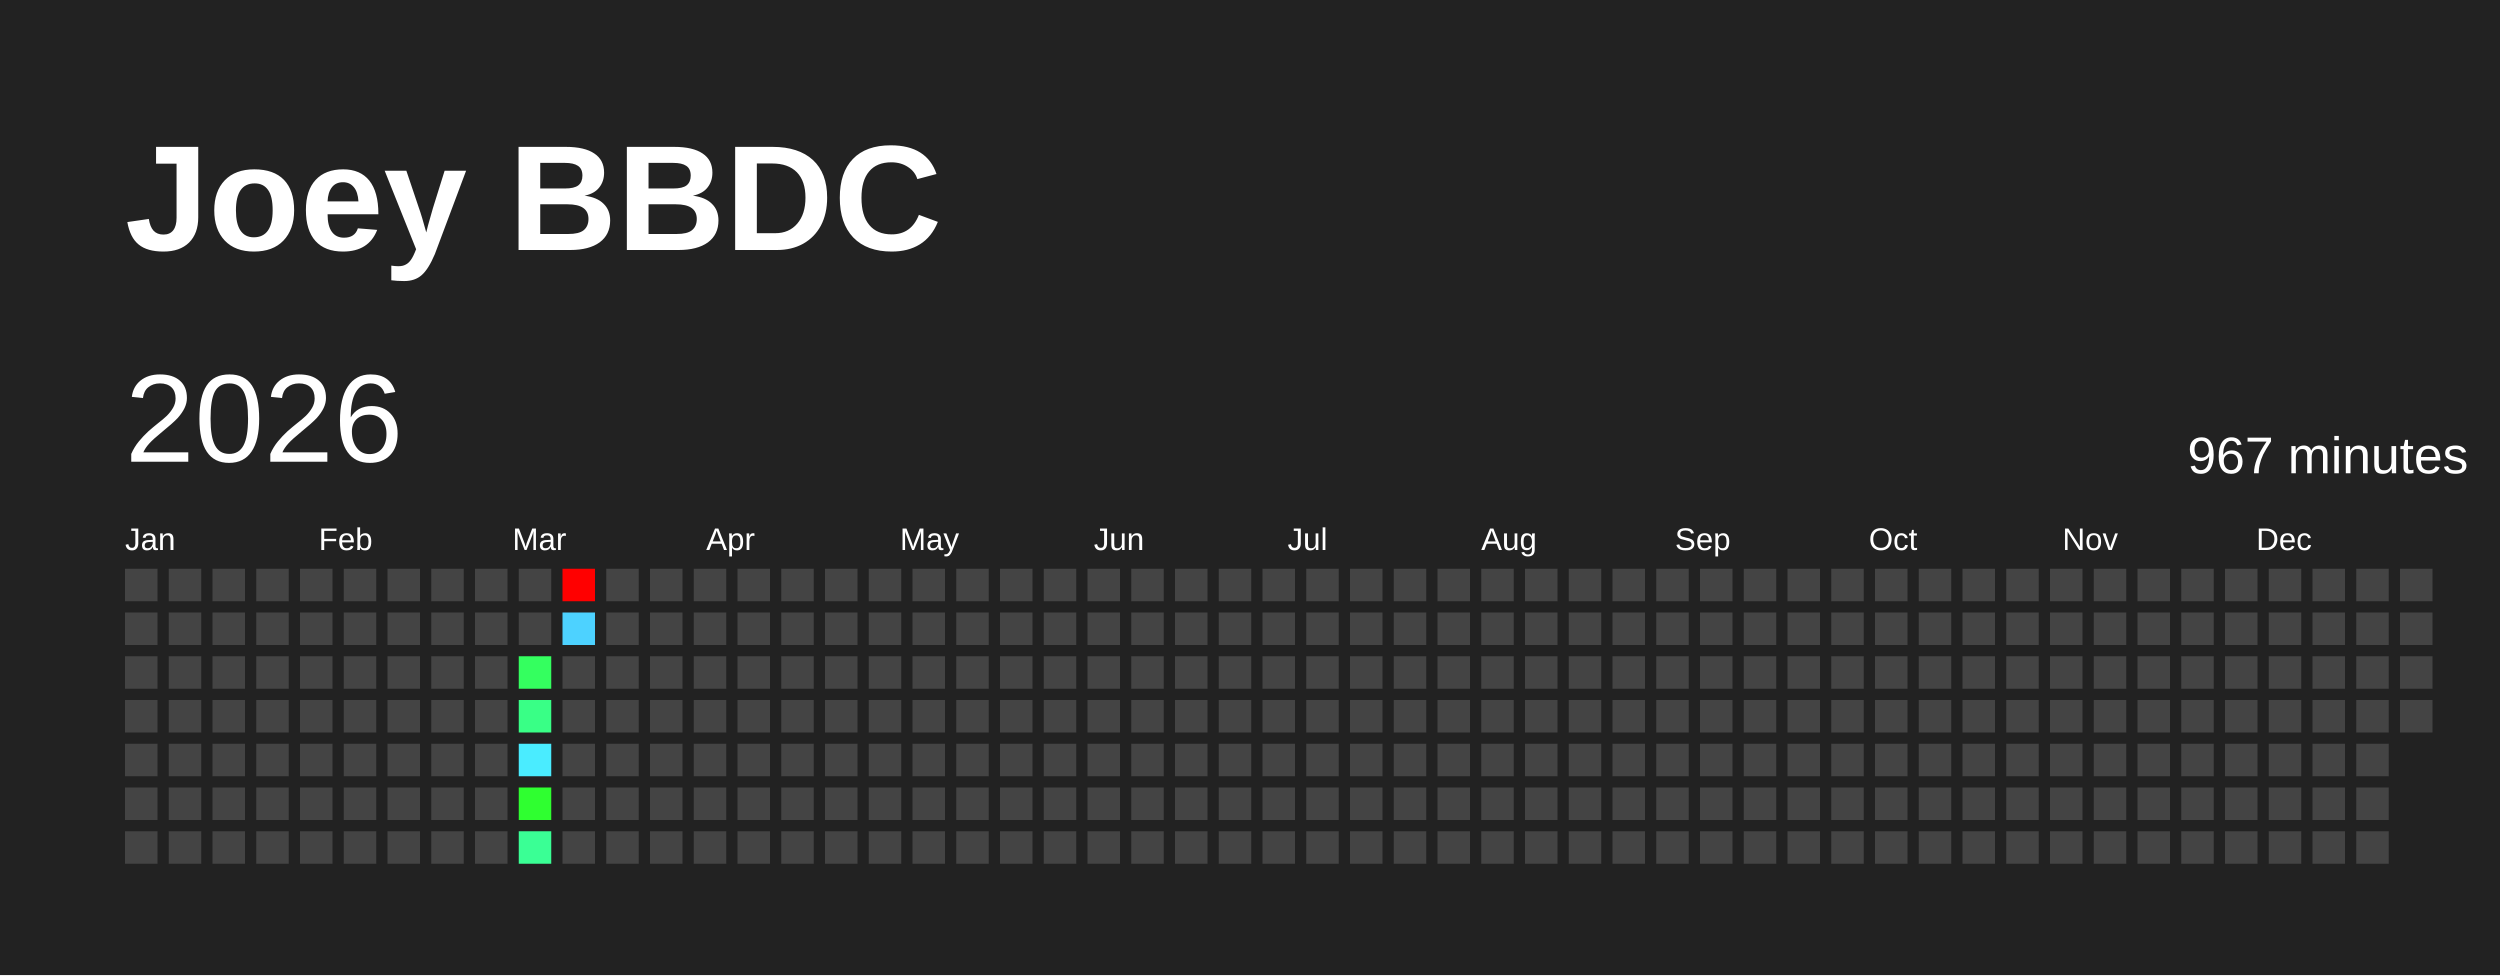
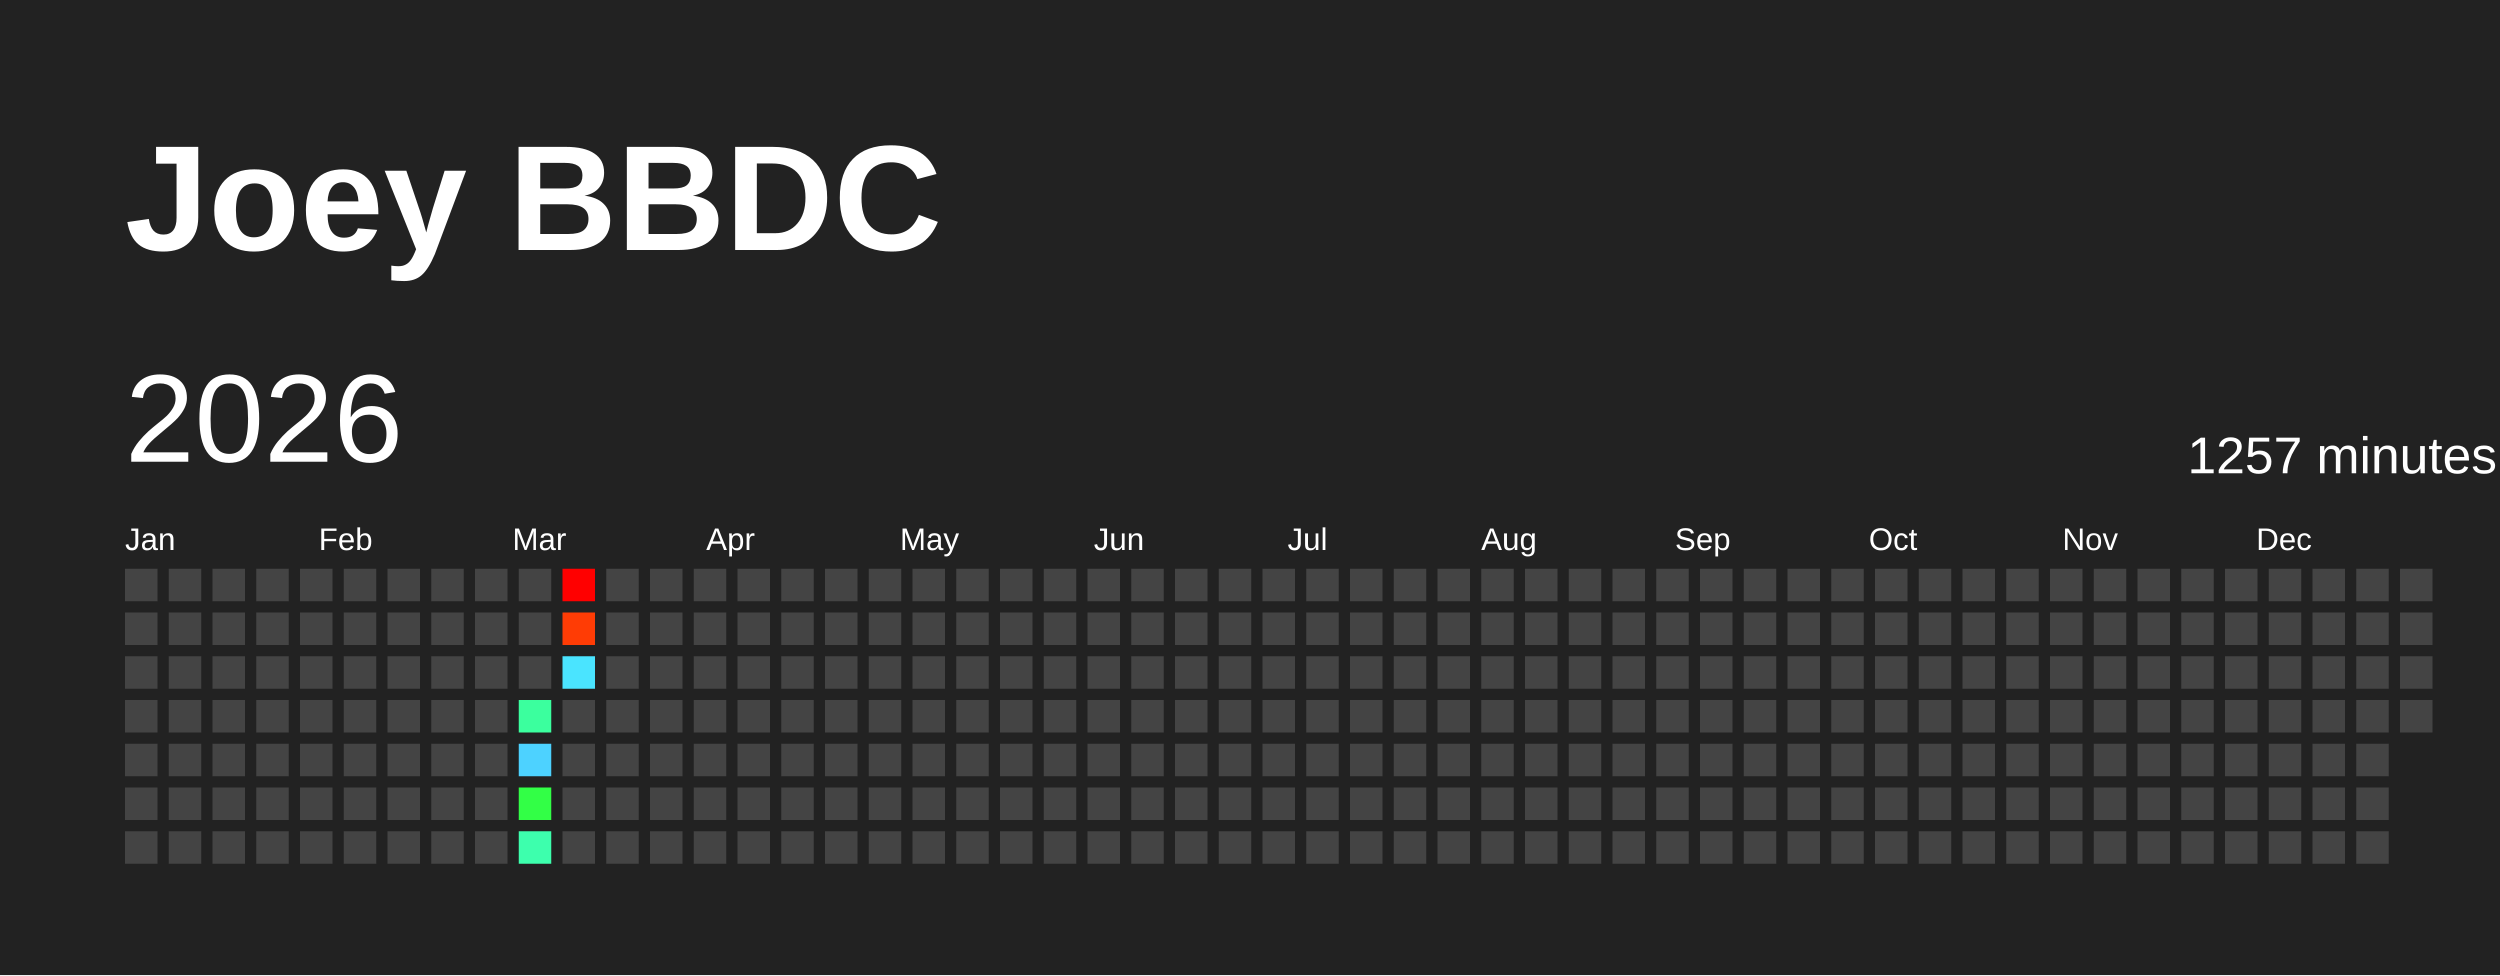
<svg xmlns="http://www.w3.org/2000/svg" baseProfile="full" height="78mm" version="1.1" viewBox="0,0,200,78" width="200mm">
  <defs />
  <rect fill="#222222" height="78" width="200" x="0" y="0" />
  <text fill="#FFFFFF" style="font-size:12px; font-family:Arial; font-weight:bold;" x="10" y="20">Joey BBDC</text>
  <text dominant-baseline="hanging" fill="#FFFFFF" style="font-size:10.0px; font-family:Arial;" x="10" y="30">2026</text>
-   <text dominant-baseline="hanging" fill="#FFFFFF" style="font-size:4.125px; font-family:Arial;" x="175" y="35">967 minutes</text>
+   <text dominant-baseline="hanging" fill="#FFFFFF" style="font-size:4.125px; font-family:Arial;" x="175" y="35">1257 minutes</text>
  <text fill="#FFFFFF" style="font-size:2.5px; font-family:Arial" x="10.0" y="44">Jan</text>
  <text fill="#FFFFFF" style="font-size:2.5px; font-family:Arial" x="25.5" y="44">Feb</text>
  <text fill="#FFFFFF" style="font-size:2.5px; font-family:Arial" x="41.0" y="44">Mar</text>
  <text fill="#FFFFFF" style="font-size:2.5px; font-family:Arial" x="56.5" y="44">Apr</text>
  <text fill="#FFFFFF" style="font-size:2.5px; font-family:Arial" x="72.0" y="44">May</text>
  <text fill="#FFFFFF" style="font-size:2.5px; font-family:Arial" x="87.5" y="44">Jun</text>
  <text fill="#FFFFFF" style="font-size:2.5px; font-family:Arial" x="103.0" y="44">Jul</text>
  <text fill="#FFFFFF" style="font-size:2.5px; font-family:Arial" x="118.5" y="44">Aug</text>
  <text fill="#FFFFFF" style="font-size:2.5px; font-family:Arial" x="134.0" y="44">Sep</text>
  <text fill="#FFFFFF" style="font-size:2.5px; font-family:Arial" x="149.5" y="44">Oct</text>
  <text fill="#FFFFFF" style="font-size:2.5px; font-family:Arial" x="165.0" y="44">Nov</text>
  <text fill="#FFFFFF" style="font-size:2.5px; font-family:Arial" x="180.5" y="44">Dec</text>
  <rect fill="#444444" height="2.6" width="2.6" x="10.0" y="45.5" />
  <rect fill="#444444" height="2.6" width="2.6" x="10.0" y="49.0" />
  <rect fill="#444444" height="2.6" width="2.6" x="10.0" y="52.5" />
  <rect fill="#444444" height="2.6" width="2.6" x="10.0" y="56.0" />
  <rect fill="#444444" height="2.6" width="2.6" x="10.0" y="59.5" />
  <rect fill="#444444" height="2.6" width="2.6" x="10.0" y="63.0" />
  <rect fill="#444444" height="2.6" width="2.6" x="10.0" y="66.5" />
  <rect fill="#444444" height="2.6" width="2.6" x="13.5" y="45.5" />
  <rect fill="#444444" height="2.6" width="2.6" x="13.5" y="49.0" />
  <rect fill="#444444" height="2.6" width="2.6" x="13.5" y="52.5" />
  <rect fill="#444444" height="2.6" width="2.6" x="13.5" y="56.0" />
  <rect fill="#444444" height="2.6" width="2.6" x="13.5" y="59.5" />
  <rect fill="#444444" height="2.6" width="2.6" x="13.5" y="63.0" />
  <rect fill="#444444" height="2.6" width="2.6" x="13.5" y="66.5" />
  <rect fill="#444444" height="2.6" width="2.6" x="17.0" y="45.5" />
  <rect fill="#444444" height="2.6" width="2.6" x="17.0" y="49.0" />
  <rect fill="#444444" height="2.6" width="2.6" x="17.0" y="52.5" />
  <rect fill="#444444" height="2.6" width="2.6" x="17.0" y="56.0" />
  <rect fill="#444444" height="2.6" width="2.6" x="17.0" y="59.5" />
  <rect fill="#444444" height="2.6" width="2.6" x="17.0" y="63.0" />
  <rect fill="#444444" height="2.6" width="2.6" x="17.0" y="66.5" />
  <rect fill="#444444" height="2.6" width="2.6" x="20.5" y="45.5" />
  <rect fill="#444444" height="2.6" width="2.6" x="20.5" y="49.0" />
  <rect fill="#444444" height="2.6" width="2.6" x="20.5" y="52.5" />
  <rect fill="#444444" height="2.6" width="2.6" x="20.5" y="56.0" />
  <rect fill="#444444" height="2.6" width="2.6" x="20.5" y="59.5" />
  <rect fill="#444444" height="2.6" width="2.6" x="20.5" y="63.0" />
  <rect fill="#444444" height="2.6" width="2.6" x="20.5" y="66.5" />
  <rect fill="#444444" height="2.6" width="2.6" x="24.0" y="45.5" />
  <rect fill="#444444" height="2.6" width="2.6" x="24.0" y="49.0" />
  <rect fill="#444444" height="2.6" width="2.6" x="24.0" y="52.5" />
  <rect fill="#444444" height="2.6" width="2.6" x="24.0" y="56.0" />
  <rect fill="#444444" height="2.6" width="2.6" x="24.0" y="59.5" />
  <rect fill="#444444" height="2.6" width="2.6" x="24.0" y="63.0" />
  <rect fill="#444444" height="2.6" width="2.6" x="24.0" y="66.5" />
  <rect fill="#444444" height="2.6" width="2.6" x="27.5" y="45.5" />
  <rect fill="#444444" height="2.6" width="2.6" x="27.5" y="49.0" />
  <rect fill="#444444" height="2.6" width="2.6" x="27.5" y="52.5" />
  <rect fill="#444444" height="2.6" width="2.6" x="27.5" y="56.0" />
  <rect fill="#444444" height="2.6" width="2.6" x="27.5" y="59.5" />
  <rect fill="#444444" height="2.6" width="2.6" x="27.5" y="63.0" />
  <rect fill="#444444" height="2.6" width="2.6" x="27.5" y="66.5" />
  <rect fill="#444444" height="2.6" width="2.6" x="31.0" y="45.5" />
  <rect fill="#444444" height="2.6" width="2.6" x="31.0" y="49.0" />
  <rect fill="#444444" height="2.6" width="2.6" x="31.0" y="52.5" />
  <rect fill="#444444" height="2.6" width="2.6" x="31.0" y="56.0" />
  <rect fill="#444444" height="2.6" width="2.6" x="31.0" y="59.5" />
  <rect fill="#444444" height="2.6" width="2.6" x="31.0" y="63.0" />
  <rect fill="#444444" height="2.6" width="2.6" x="31.0" y="66.5" />
  <rect fill="#444444" height="2.6" width="2.6" x="34.5" y="45.5" />
  <rect fill="#444444" height="2.6" width="2.6" x="34.5" y="49.0" />
  <rect fill="#444444" height="2.6" width="2.6" x="34.5" y="52.5" />
  <rect fill="#444444" height="2.6" width="2.6" x="34.5" y="56.0" />
  <rect fill="#444444" height="2.6" width="2.6" x="34.5" y="59.5" />
  <rect fill="#444444" height="2.6" width="2.6" x="34.5" y="63.0" />
  <rect fill="#444444" height="2.6" width="2.6" x="34.5" y="66.5" />
  <rect fill="#444444" height="2.6" width="2.6" x="38.0" y="45.5" />
  <rect fill="#444444" height="2.6" width="2.6" x="38.0" y="49.0" />
  <rect fill="#444444" height="2.6" width="2.6" x="38.0" y="52.5" />
  <rect fill="#444444" height="2.6" width="2.6" x="38.0" y="56.0" />
  <rect fill="#444444" height="2.6" width="2.6" x="38.0" y="59.5" />
  <rect fill="#444444" height="2.6" width="2.6" x="38.0" y="63.0" />
  <rect fill="#444444" height="2.6" width="2.6" x="38.0" y="66.5" />
  <rect fill="#444444" height="2.6" width="2.6" x="41.5" y="45.5" />
  <rect fill="#444444" height="2.6" width="2.6" x="41.5" y="49.0" />
-   <rect fill="#34ff5f" height="2.6" width="2.6" x="41.5" y="52.5" />
-   <rect fill="#39ff86" height="2.6" width="2.6" x="41.5" y="56.0" />
-   <rect fill="#4aecff" height="2.6" width="2.6" x="41.5" y="59.5" />
-   <rect fill="#2fff30" height="2.6" width="2.6" x="41.5" y="63.0" />
-   <rect fill="#3aff95" height="2.6" width="2.6" x="41.5" y="66.5" />
+   <rect fill="#444444" height="2.6" width="2.6" x="41.5" y="52.5" />
+   <rect fill="#3bff9e" height="2.6" width="2.6" x="41.5" y="56.0" />
+   <rect fill="#4dd2ff" height="2.6" width="2.6" x="41.5" y="59.5" />
+   <rect fill="#32ff46" height="2.6" width="2.6" x="41.5" y="63.0" />
+   <rect fill="#3dffad" height="2.6" width="2.6" x="41.5" y="66.5" />
  <rect fill="red" height="2.6" width="2.6" x="45.0" y="45.5" />
-   <rect fill="#4dd2ff" height="2.6" width="2.6" x="45.0" y="49.0" />
-   <rect fill="#444444" height="2.6" width="2.6" x="45.0" y="52.5" />
+   <rect fill="#ff3c05" height="2.6" width="2.6" x="45.0" y="49.0" />
+   <rect fill="#4ae4ff" height="2.6" width="2.6" x="45.0" y="52.5" />
  <rect fill="#444444" height="2.6" width="2.6" x="45.0" y="56.0" />
  <rect fill="#444444" height="2.6" width="2.6" x="45.0" y="59.5" />
  <rect fill="#444444" height="2.6" width="2.6" x="45.0" y="63.0" />
  <rect fill="#444444" height="2.6" width="2.6" x="45.0" y="66.5" />
  <rect fill="#444444" height="2.6" width="2.6" x="48.5" y="45.5" />
  <rect fill="#444444" height="2.6" width="2.6" x="48.5" y="49.0" />
  <rect fill="#444444" height="2.6" width="2.6" x="48.5" y="52.5" />
  <rect fill="#444444" height="2.6" width="2.6" x="48.5" y="56.0" />
  <rect fill="#444444" height="2.6" width="2.6" x="48.5" y="59.5" />
  <rect fill="#444444" height="2.6" width="2.6" x="48.5" y="63.0" />
  <rect fill="#444444" height="2.6" width="2.6" x="48.5" y="66.5" />
  <rect fill="#444444" height="2.6" width="2.6" x="52.0" y="45.5" />
  <rect fill="#444444" height="2.6" width="2.6" x="52.0" y="49.0" />
  <rect fill="#444444" height="2.6" width="2.6" x="52.0" y="52.5" />
  <rect fill="#444444" height="2.6" width="2.6" x="52.0" y="56.0" />
  <rect fill="#444444" height="2.6" width="2.6" x="52.0" y="59.5" />
  <rect fill="#444444" height="2.6" width="2.6" x="52.0" y="63.0" />
  <rect fill="#444444" height="2.6" width="2.6" x="52.0" y="66.5" />
  <rect fill="#444444" height="2.6" width="2.6" x="55.5" y="45.5" />
  <rect fill="#444444" height="2.6" width="2.6" x="55.5" y="49.0" />
  <rect fill="#444444" height="2.6" width="2.6" x="55.5" y="52.5" />
  <rect fill="#444444" height="2.6" width="2.6" x="55.5" y="56.0" />
  <rect fill="#444444" height="2.6" width="2.6" x="55.5" y="59.5" />
  <rect fill="#444444" height="2.6" width="2.6" x="55.5" y="63.0" />
  <rect fill="#444444" height="2.6" width="2.6" x="55.5" y="66.5" />
  <rect fill="#444444" height="2.6" width="2.6" x="59.0" y="45.5" />
  <rect fill="#444444" height="2.6" width="2.6" x="59.0" y="49.0" />
  <rect fill="#444444" height="2.6" width="2.6" x="59.0" y="52.5" />
  <rect fill="#444444" height="2.6" width="2.6" x="59.0" y="56.0" />
  <rect fill="#444444" height="2.6" width="2.6" x="59.0" y="59.5" />
  <rect fill="#444444" height="2.6" width="2.6" x="59.0" y="63.0" />
  <rect fill="#444444" height="2.6" width="2.6" x="59.0" y="66.5" />
  <rect fill="#444444" height="2.6" width="2.6" x="62.5" y="45.5" />
  <rect fill="#444444" height="2.6" width="2.6" x="62.5" y="49.0" />
  <rect fill="#444444" height="2.6" width="2.6" x="62.5" y="52.5" />
  <rect fill="#444444" height="2.6" width="2.6" x="62.5" y="56.0" />
  <rect fill="#444444" height="2.6" width="2.6" x="62.5" y="59.5" />
  <rect fill="#444444" height="2.6" width="2.6" x="62.5" y="63.0" />
  <rect fill="#444444" height="2.6" width="2.6" x="62.5" y="66.5" />
  <rect fill="#444444" height="2.6" width="2.6" x="66.0" y="45.5" />
  <rect fill="#444444" height="2.6" width="2.6" x="66.0" y="49.0" />
  <rect fill="#444444" height="2.6" width="2.6" x="66.0" y="52.5" />
  <rect fill="#444444" height="2.6" width="2.6" x="66.0" y="56.0" />
  <rect fill="#444444" height="2.6" width="2.6" x="66.0" y="59.5" />
  <rect fill="#444444" height="2.6" width="2.6" x="66.0" y="63.0" />
  <rect fill="#444444" height="2.6" width="2.6" x="66.0" y="66.5" />
  <rect fill="#444444" height="2.6" width="2.6" x="69.5" y="45.5" />
  <rect fill="#444444" height="2.6" width="2.6" x="69.5" y="49.0" />
  <rect fill="#444444" height="2.6" width="2.6" x="69.5" y="52.5" />
  <rect fill="#444444" height="2.6" width="2.6" x="69.5" y="56.0" />
  <rect fill="#444444" height="2.6" width="2.6" x="69.5" y="59.5" />
  <rect fill="#444444" height="2.6" width="2.6" x="69.5" y="63.0" />
  <rect fill="#444444" height="2.6" width="2.6" x="69.5" y="66.5" />
  <rect fill="#444444" height="2.6" width="2.6" x="73.0" y="45.5" />
  <rect fill="#444444" height="2.6" width="2.6" x="73.0" y="49.0" />
  <rect fill="#444444" height="2.6" width="2.6" x="73.0" y="52.5" />
  <rect fill="#444444" height="2.6" width="2.6" x="73.0" y="56.0" />
  <rect fill="#444444" height="2.6" width="2.6" x="73.0" y="59.5" />
  <rect fill="#444444" height="2.6" width="2.6" x="73.0" y="63.0" />
  <rect fill="#444444" height="2.6" width="2.6" x="73.0" y="66.5" />
  <rect fill="#444444" height="2.6" width="2.6" x="76.5" y="45.5" />
  <rect fill="#444444" height="2.6" width="2.6" x="76.5" y="49.0" />
  <rect fill="#444444" height="2.6" width="2.6" x="76.5" y="52.5" />
  <rect fill="#444444" height="2.6" width="2.6" x="76.5" y="56.0" />
  <rect fill="#444444" height="2.6" width="2.6" x="76.5" y="59.5" />
  <rect fill="#444444" height="2.6" width="2.6" x="76.5" y="63.0" />
  <rect fill="#444444" height="2.6" width="2.6" x="76.5" y="66.5" />
  <rect fill="#444444" height="2.6" width="2.6" x="80.0" y="45.5" />
  <rect fill="#444444" height="2.6" width="2.6" x="80.0" y="49.0" />
  <rect fill="#444444" height="2.6" width="2.6" x="80.0" y="52.5" />
  <rect fill="#444444" height="2.6" width="2.6" x="80.0" y="56.0" />
  <rect fill="#444444" height="2.6" width="2.6" x="80.0" y="59.5" />
  <rect fill="#444444" height="2.6" width="2.6" x="80.0" y="63.0" />
  <rect fill="#444444" height="2.6" width="2.6" x="80.0" y="66.5" />
  <rect fill="#444444" height="2.6" width="2.6" x="83.5" y="45.5" />
  <rect fill="#444444" height="2.6" width="2.6" x="83.5" y="49.0" />
  <rect fill="#444444" height="2.6" width="2.6" x="83.5" y="52.5" />
  <rect fill="#444444" height="2.6" width="2.6" x="83.5" y="56.0" />
  <rect fill="#444444" height="2.6" width="2.6" x="83.5" y="59.5" />
  <rect fill="#444444" height="2.6" width="2.6" x="83.5" y="63.0" />
  <rect fill="#444444" height="2.6" width="2.6" x="83.5" y="66.5" />
  <rect fill="#444444" height="2.6" width="2.6" x="87.0" y="45.5" />
  <rect fill="#444444" height="2.6" width="2.6" x="87.0" y="49.0" />
  <rect fill="#444444" height="2.6" width="2.6" x="87.0" y="52.5" />
  <rect fill="#444444" height="2.6" width="2.6" x="87.0" y="56.0" />
  <rect fill="#444444" height="2.6" width="2.6" x="87.0" y="59.5" />
  <rect fill="#444444" height="2.6" width="2.6" x="87.0" y="63.0" />
  <rect fill="#444444" height="2.6" width="2.6" x="87.0" y="66.5" />
  <rect fill="#444444" height="2.6" width="2.6" x="90.5" y="45.5" />
  <rect fill="#444444" height="2.6" width="2.6" x="90.5" y="49.0" />
  <rect fill="#444444" height="2.6" width="2.6" x="90.5" y="52.5" />
  <rect fill="#444444" height="2.6" width="2.6" x="90.5" y="56.0" />
  <rect fill="#444444" height="2.6" width="2.6" x="90.5" y="59.5" />
  <rect fill="#444444" height="2.6" width="2.6" x="90.5" y="63.0" />
  <rect fill="#444444" height="2.6" width="2.6" x="90.5" y="66.5" />
  <rect fill="#444444" height="2.6" width="2.6" x="94.0" y="45.5" />
  <rect fill="#444444" height="2.6" width="2.6" x="94.0" y="49.0" />
  <rect fill="#444444" height="2.6" width="2.6" x="94.0" y="52.5" />
  <rect fill="#444444" height="2.6" width="2.6" x="94.0" y="56.0" />
  <rect fill="#444444" height="2.6" width="2.6" x="94.0" y="59.5" />
  <rect fill="#444444" height="2.6" width="2.6" x="94.0" y="63.0" />
  <rect fill="#444444" height="2.6" width="2.6" x="94.0" y="66.5" />
  <rect fill="#444444" height="2.6" width="2.6" x="97.5" y="45.5" />
  <rect fill="#444444" height="2.6" width="2.6" x="97.5" y="49.0" />
  <rect fill="#444444" height="2.6" width="2.6" x="97.5" y="52.5" />
  <rect fill="#444444" height="2.6" width="2.6" x="97.5" y="56.0" />
  <rect fill="#444444" height="2.6" width="2.6" x="97.5" y="59.5" />
  <rect fill="#444444" height="2.6" width="2.6" x="97.5" y="63.0" />
  <rect fill="#444444" height="2.6" width="2.6" x="97.5" y="66.5" />
  <rect fill="#444444" height="2.6" width="2.6" x="101.0" y="45.5" />
  <rect fill="#444444" height="2.6" width="2.6" x="101.0" y="49.0" />
  <rect fill="#444444" height="2.6" width="2.6" x="101.0" y="52.5" />
  <rect fill="#444444" height="2.6" width="2.6" x="101.0" y="56.0" />
  <rect fill="#444444" height="2.6" width="2.6" x="101.0" y="59.5" />
  <rect fill="#444444" height="2.6" width="2.6" x="101.0" y="63.0" />
  <rect fill="#444444" height="2.6" width="2.6" x="101.0" y="66.5" />
  <rect fill="#444444" height="2.6" width="2.6" x="104.5" y="45.5" />
  <rect fill="#444444" height="2.6" width="2.6" x="104.5" y="49.0" />
  <rect fill="#444444" height="2.6" width="2.6" x="104.5" y="52.5" />
  <rect fill="#444444" height="2.6" width="2.6" x="104.5" y="56.0" />
  <rect fill="#444444" height="2.6" width="2.6" x="104.5" y="59.5" />
  <rect fill="#444444" height="2.6" width="2.6" x="104.5" y="63.0" />
  <rect fill="#444444" height="2.6" width="2.6" x="104.5" y="66.5" />
  <rect fill="#444444" height="2.6" width="2.6" x="108.0" y="45.5" />
  <rect fill="#444444" height="2.6" width="2.6" x="108.0" y="49.0" />
  <rect fill="#444444" height="2.6" width="2.6" x="108.0" y="52.5" />
  <rect fill="#444444" height="2.6" width="2.6" x="108.0" y="56.0" />
  <rect fill="#444444" height="2.6" width="2.6" x="108.0" y="59.5" />
  <rect fill="#444444" height="2.6" width="2.6" x="108.0" y="63.0" />
  <rect fill="#444444" height="2.6" width="2.6" x="108.0" y="66.5" />
  <rect fill="#444444" height="2.6" width="2.6" x="111.5" y="45.5" />
  <rect fill="#444444" height="2.6" width="2.6" x="111.5" y="49.0" />
  <rect fill="#444444" height="2.6" width="2.6" x="111.5" y="52.5" />
  <rect fill="#444444" height="2.6" width="2.6" x="111.5" y="56.0" />
  <rect fill="#444444" height="2.6" width="2.6" x="111.5" y="59.5" />
  <rect fill="#444444" height="2.6" width="2.6" x="111.5" y="63.0" />
  <rect fill="#444444" height="2.6" width="2.6" x="111.5" y="66.5" />
  <rect fill="#444444" height="2.6" width="2.6" x="115.0" y="45.5" />
  <rect fill="#444444" height="2.6" width="2.6" x="115.0" y="49.0" />
  <rect fill="#444444" height="2.6" width="2.6" x="115.0" y="52.5" />
  <rect fill="#444444" height="2.6" width="2.6" x="115.0" y="56.0" />
  <rect fill="#444444" height="2.6" width="2.6" x="115.0" y="59.5" />
  <rect fill="#444444" height="2.6" width="2.6" x="115.0" y="63.0" />
  <rect fill="#444444" height="2.6" width="2.6" x="115.0" y="66.5" />
  <rect fill="#444444" height="2.6" width="2.6" x="118.5" y="45.5" />
  <rect fill="#444444" height="2.6" width="2.6" x="118.5" y="49.0" />
  <rect fill="#444444" height="2.6" width="2.6" x="118.5" y="52.5" />
  <rect fill="#444444" height="2.6" width="2.6" x="118.5" y="56.0" />
  <rect fill="#444444" height="2.6" width="2.6" x="118.5" y="59.5" />
  <rect fill="#444444" height="2.6" width="2.6" x="118.5" y="63.0" />
  <rect fill="#444444" height="2.6" width="2.6" x="118.5" y="66.5" />
  <rect fill="#444444" height="2.6" width="2.6" x="122.0" y="45.5" />
  <rect fill="#444444" height="2.6" width="2.6" x="122.0" y="49.0" />
  <rect fill="#444444" height="2.6" width="2.6" x="122.0" y="52.5" />
  <rect fill="#444444" height="2.6" width="2.6" x="122.0" y="56.0" />
  <rect fill="#444444" height="2.6" width="2.6" x="122.0" y="59.5" />
  <rect fill="#444444" height="2.6" width="2.6" x="122.0" y="63.0" />
  <rect fill="#444444" height="2.6" width="2.6" x="122.0" y="66.5" />
  <rect fill="#444444" height="2.6" width="2.6" x="125.5" y="45.5" />
  <rect fill="#444444" height="2.6" width="2.6" x="125.5" y="49.0" />
  <rect fill="#444444" height="2.6" width="2.6" x="125.5" y="52.5" />
  <rect fill="#444444" height="2.6" width="2.6" x="125.5" y="56.0" />
  <rect fill="#444444" height="2.6" width="2.6" x="125.5" y="59.5" />
  <rect fill="#444444" height="2.6" width="2.6" x="125.5" y="63.0" />
  <rect fill="#444444" height="2.6" width="2.6" x="125.5" y="66.5" />
  <rect fill="#444444" height="2.6" width="2.6" x="129.0" y="45.5" />
  <rect fill="#444444" height="2.6" width="2.6" x="129.0" y="49.0" />
  <rect fill="#444444" height="2.6" width="2.6" x="129.0" y="52.5" />
  <rect fill="#444444" height="2.6" width="2.6" x="129.0" y="56.0" />
  <rect fill="#444444" height="2.6" width="2.6" x="129.0" y="59.5" />
  <rect fill="#444444" height="2.6" width="2.6" x="129.0" y="63.0" />
  <rect fill="#444444" height="2.6" width="2.6" x="129.0" y="66.5" />
  <rect fill="#444444" height="2.6" width="2.6" x="132.5" y="45.5" />
  <rect fill="#444444" height="2.6" width="2.6" x="132.5" y="49.0" />
  <rect fill="#444444" height="2.6" width="2.6" x="132.5" y="52.5" />
  <rect fill="#444444" height="2.6" width="2.6" x="132.5" y="56.0" />
  <rect fill="#444444" height="2.6" width="2.6" x="132.5" y="59.5" />
  <rect fill="#444444" height="2.6" width="2.6" x="132.5" y="63.0" />
  <rect fill="#444444" height="2.6" width="2.6" x="132.5" y="66.5" />
  <rect fill="#444444" height="2.6" width="2.6" x="136.0" y="45.5" />
  <rect fill="#444444" height="2.6" width="2.6" x="136.0" y="49.0" />
  <rect fill="#444444" height="2.6" width="2.6" x="136.0" y="52.5" />
  <rect fill="#444444" height="2.6" width="2.6" x="136.0" y="56.0" />
  <rect fill="#444444" height="2.6" width="2.6" x="136.0" y="59.5" />
  <rect fill="#444444" height="2.6" width="2.6" x="136.0" y="63.0" />
  <rect fill="#444444" height="2.6" width="2.6" x="136.0" y="66.5" />
  <rect fill="#444444" height="2.6" width="2.6" x="139.5" y="45.5" />
  <rect fill="#444444" height="2.6" width="2.6" x="139.5" y="49.0" />
  <rect fill="#444444" height="2.6" width="2.6" x="139.5" y="52.5" />
  <rect fill="#444444" height="2.6" width="2.6" x="139.5" y="56.0" />
  <rect fill="#444444" height="2.6" width="2.6" x="139.5" y="59.5" />
  <rect fill="#444444" height="2.6" width="2.6" x="139.5" y="63.0" />
  <rect fill="#444444" height="2.6" width="2.6" x="139.5" y="66.5" />
  <rect fill="#444444" height="2.6" width="2.6" x="143.0" y="45.5" />
  <rect fill="#444444" height="2.6" width="2.6" x="143.0" y="49.0" />
  <rect fill="#444444" height="2.6" width="2.6" x="143.0" y="52.5" />
  <rect fill="#444444" height="2.6" width="2.6" x="143.0" y="56.0" />
  <rect fill="#444444" height="2.6" width="2.6" x="143.0" y="59.5" />
  <rect fill="#444444" height="2.6" width="2.6" x="143.0" y="63.0" />
  <rect fill="#444444" height="2.6" width="2.6" x="143.0" y="66.5" />
  <rect fill="#444444" height="2.6" width="2.6" x="146.5" y="45.5" />
  <rect fill="#444444" height="2.6" width="2.6" x="146.5" y="49.0" />
  <rect fill="#444444" height="2.6" width="2.6" x="146.5" y="52.5" />
  <rect fill="#444444" height="2.6" width="2.6" x="146.5" y="56.0" />
  <rect fill="#444444" height="2.6" width="2.6" x="146.5" y="59.5" />
  <rect fill="#444444" height="2.6" width="2.6" x="146.5" y="63.0" />
  <rect fill="#444444" height="2.6" width="2.6" x="146.5" y="66.5" />
  <rect fill="#444444" height="2.6" width="2.6" x="150.0" y="45.5" />
  <rect fill="#444444" height="2.6" width="2.6" x="150.0" y="49.0" />
  <rect fill="#444444" height="2.6" width="2.6" x="150.0" y="52.5" />
  <rect fill="#444444" height="2.6" width="2.6" x="150.0" y="56.0" />
  <rect fill="#444444" height="2.6" width="2.6" x="150.0" y="59.5" />
  <rect fill="#444444" height="2.6" width="2.6" x="150.0" y="63.0" />
  <rect fill="#444444" height="2.6" width="2.6" x="150.0" y="66.5" />
  <rect fill="#444444" height="2.6" width="2.6" x="153.5" y="45.5" />
  <rect fill="#444444" height="2.6" width="2.6" x="153.5" y="49.0" />
  <rect fill="#444444" height="2.6" width="2.6" x="153.5" y="52.5" />
  <rect fill="#444444" height="2.6" width="2.6" x="153.5" y="56.0" />
  <rect fill="#444444" height="2.6" width="2.6" x="153.5" y="59.5" />
  <rect fill="#444444" height="2.6" width="2.6" x="153.5" y="63.0" />
  <rect fill="#444444" height="2.6" width="2.6" x="153.5" y="66.5" />
  <rect fill="#444444" height="2.6" width="2.6" x="157.0" y="45.5" />
  <rect fill="#444444" height="2.6" width="2.6" x="157.0" y="49.0" />
  <rect fill="#444444" height="2.6" width="2.6" x="157.0" y="52.5" />
  <rect fill="#444444" height="2.6" width="2.6" x="157.0" y="56.0" />
  <rect fill="#444444" height="2.6" width="2.6" x="157.0" y="59.5" />
  <rect fill="#444444" height="2.6" width="2.6" x="157.0" y="63.0" />
  <rect fill="#444444" height="2.6" width="2.6" x="157.0" y="66.5" />
  <rect fill="#444444" height="2.6" width="2.6" x="160.5" y="45.5" />
  <rect fill="#444444" height="2.6" width="2.6" x="160.5" y="49.0" />
  <rect fill="#444444" height="2.6" width="2.6" x="160.5" y="52.5" />
  <rect fill="#444444" height="2.6" width="2.6" x="160.5" y="56.0" />
  <rect fill="#444444" height="2.6" width="2.6" x="160.5" y="59.5" />
  <rect fill="#444444" height="2.6" width="2.6" x="160.5" y="63.0" />
  <rect fill="#444444" height="2.6" width="2.6" x="160.5" y="66.5" />
  <rect fill="#444444" height="2.6" width="2.6" x="164.0" y="45.5" />
  <rect fill="#444444" height="2.6" width="2.6" x="164.0" y="49.0" />
  <rect fill="#444444" height="2.6" width="2.6" x="164.0" y="52.5" />
  <rect fill="#444444" height="2.6" width="2.6" x="164.0" y="56.0" />
  <rect fill="#444444" height="2.6" width="2.6" x="164.0" y="59.5" />
  <rect fill="#444444" height="2.6" width="2.6" x="164.0" y="63.0" />
  <rect fill="#444444" height="2.6" width="2.6" x="164.0" y="66.5" />
  <rect fill="#444444" height="2.6" width="2.6" x="167.5" y="45.5" />
  <rect fill="#444444" height="2.6" width="2.6" x="167.5" y="49.0" />
  <rect fill="#444444" height="2.6" width="2.6" x="167.5" y="52.5" />
  <rect fill="#444444" height="2.6" width="2.6" x="167.5" y="56.0" />
  <rect fill="#444444" height="2.6" width="2.6" x="167.5" y="59.5" />
  <rect fill="#444444" height="2.6" width="2.6" x="167.5" y="63.0" />
  <rect fill="#444444" height="2.6" width="2.6" x="167.5" y="66.5" />
  <rect fill="#444444" height="2.6" width="2.6" x="171.0" y="45.5" />
  <rect fill="#444444" height="2.6" width="2.6" x="171.0" y="49.0" />
  <rect fill="#444444" height="2.6" width="2.6" x="171.0" y="52.5" />
  <rect fill="#444444" height="2.6" width="2.6" x="171.0" y="56.0" />
  <rect fill="#444444" height="2.6" width="2.6" x="171.0" y="59.5" />
  <rect fill="#444444" height="2.6" width="2.6" x="171.0" y="63.0" />
  <rect fill="#444444" height="2.6" width="2.6" x="171.0" y="66.5" />
  <rect fill="#444444" height="2.6" width="2.6" x="174.5" y="45.5" />
  <rect fill="#444444" height="2.6" width="2.6" x="174.5" y="49.0" />
  <rect fill="#444444" height="2.6" width="2.6" x="174.5" y="52.5" />
  <rect fill="#444444" height="2.6" width="2.6" x="174.5" y="56.0" />
  <rect fill="#444444" height="2.6" width="2.6" x="174.5" y="59.5" />
  <rect fill="#444444" height="2.6" width="2.6" x="174.5" y="63.0" />
  <rect fill="#444444" height="2.6" width="2.6" x="174.5" y="66.5" />
  <rect fill="#444444" height="2.6" width="2.6" x="178.0" y="45.5" />
  <rect fill="#444444" height="2.6" width="2.6" x="178.0" y="49.0" />
  <rect fill="#444444" height="2.6" width="2.6" x="178.0" y="52.5" />
  <rect fill="#444444" height="2.6" width="2.6" x="178.0" y="56.0" />
  <rect fill="#444444" height="2.6" width="2.6" x="178.0" y="59.5" />
  <rect fill="#444444" height="2.6" width="2.6" x="178.0" y="63.0" />
  <rect fill="#444444" height="2.6" width="2.6" x="178.0" y="66.5" />
  <rect fill="#444444" height="2.6" width="2.6" x="181.5" y="45.5" />
  <rect fill="#444444" height="2.6" width="2.6" x="181.5" y="49.0" />
  <rect fill="#444444" height="2.6" width="2.6" x="181.5" y="52.5" />
  <rect fill="#444444" height="2.6" width="2.6" x="181.5" y="56.0" />
  <rect fill="#444444" height="2.6" width="2.6" x="181.5" y="59.5" />
  <rect fill="#444444" height="2.6" width="2.6" x="181.5" y="63.0" />
  <rect fill="#444444" height="2.6" width="2.6" x="181.5" y="66.5" />
  <rect fill="#444444" height="2.6" width="2.6" x="185.0" y="45.5" />
  <rect fill="#444444" height="2.6" width="2.6" x="185.0" y="49.0" />
  <rect fill="#444444" height="2.6" width="2.6" x="185.0" y="52.5" />
  <rect fill="#444444" height="2.6" width="2.6" x="185.0" y="56.0" />
  <rect fill="#444444" height="2.6" width="2.6" x="185.0" y="59.5" />
  <rect fill="#444444" height="2.6" width="2.6" x="185.0" y="63.0" />
  <rect fill="#444444" height="2.6" width="2.6" x="185.0" y="66.5" />
  <rect fill="#444444" height="2.6" width="2.6" x="188.5" y="45.5" />
  <rect fill="#444444" height="2.6" width="2.6" x="188.5" y="49.0" />
  <rect fill="#444444" height="2.6" width="2.6" x="188.5" y="52.5" />
  <rect fill="#444444" height="2.6" width="2.6" x="188.5" y="56.0" />
  <rect fill="#444444" height="2.6" width="2.6" x="188.5" y="59.5" />
  <rect fill="#444444" height="2.6" width="2.6" x="188.5" y="63.0" />
  <rect fill="#444444" height="2.6" width="2.6" x="188.5" y="66.5" />
  <rect fill="#444444" height="2.6" width="2.6" x="192.0" y="45.5" />
  <rect fill="#444444" height="2.6" width="2.6" x="192.0" y="49.0" />
  <rect fill="#444444" height="2.6" width="2.6" x="192.0" y="52.5" />
  <rect fill="#444444" height="2.6" width="2.6" x="192.0" y="56.0" />
</svg>
